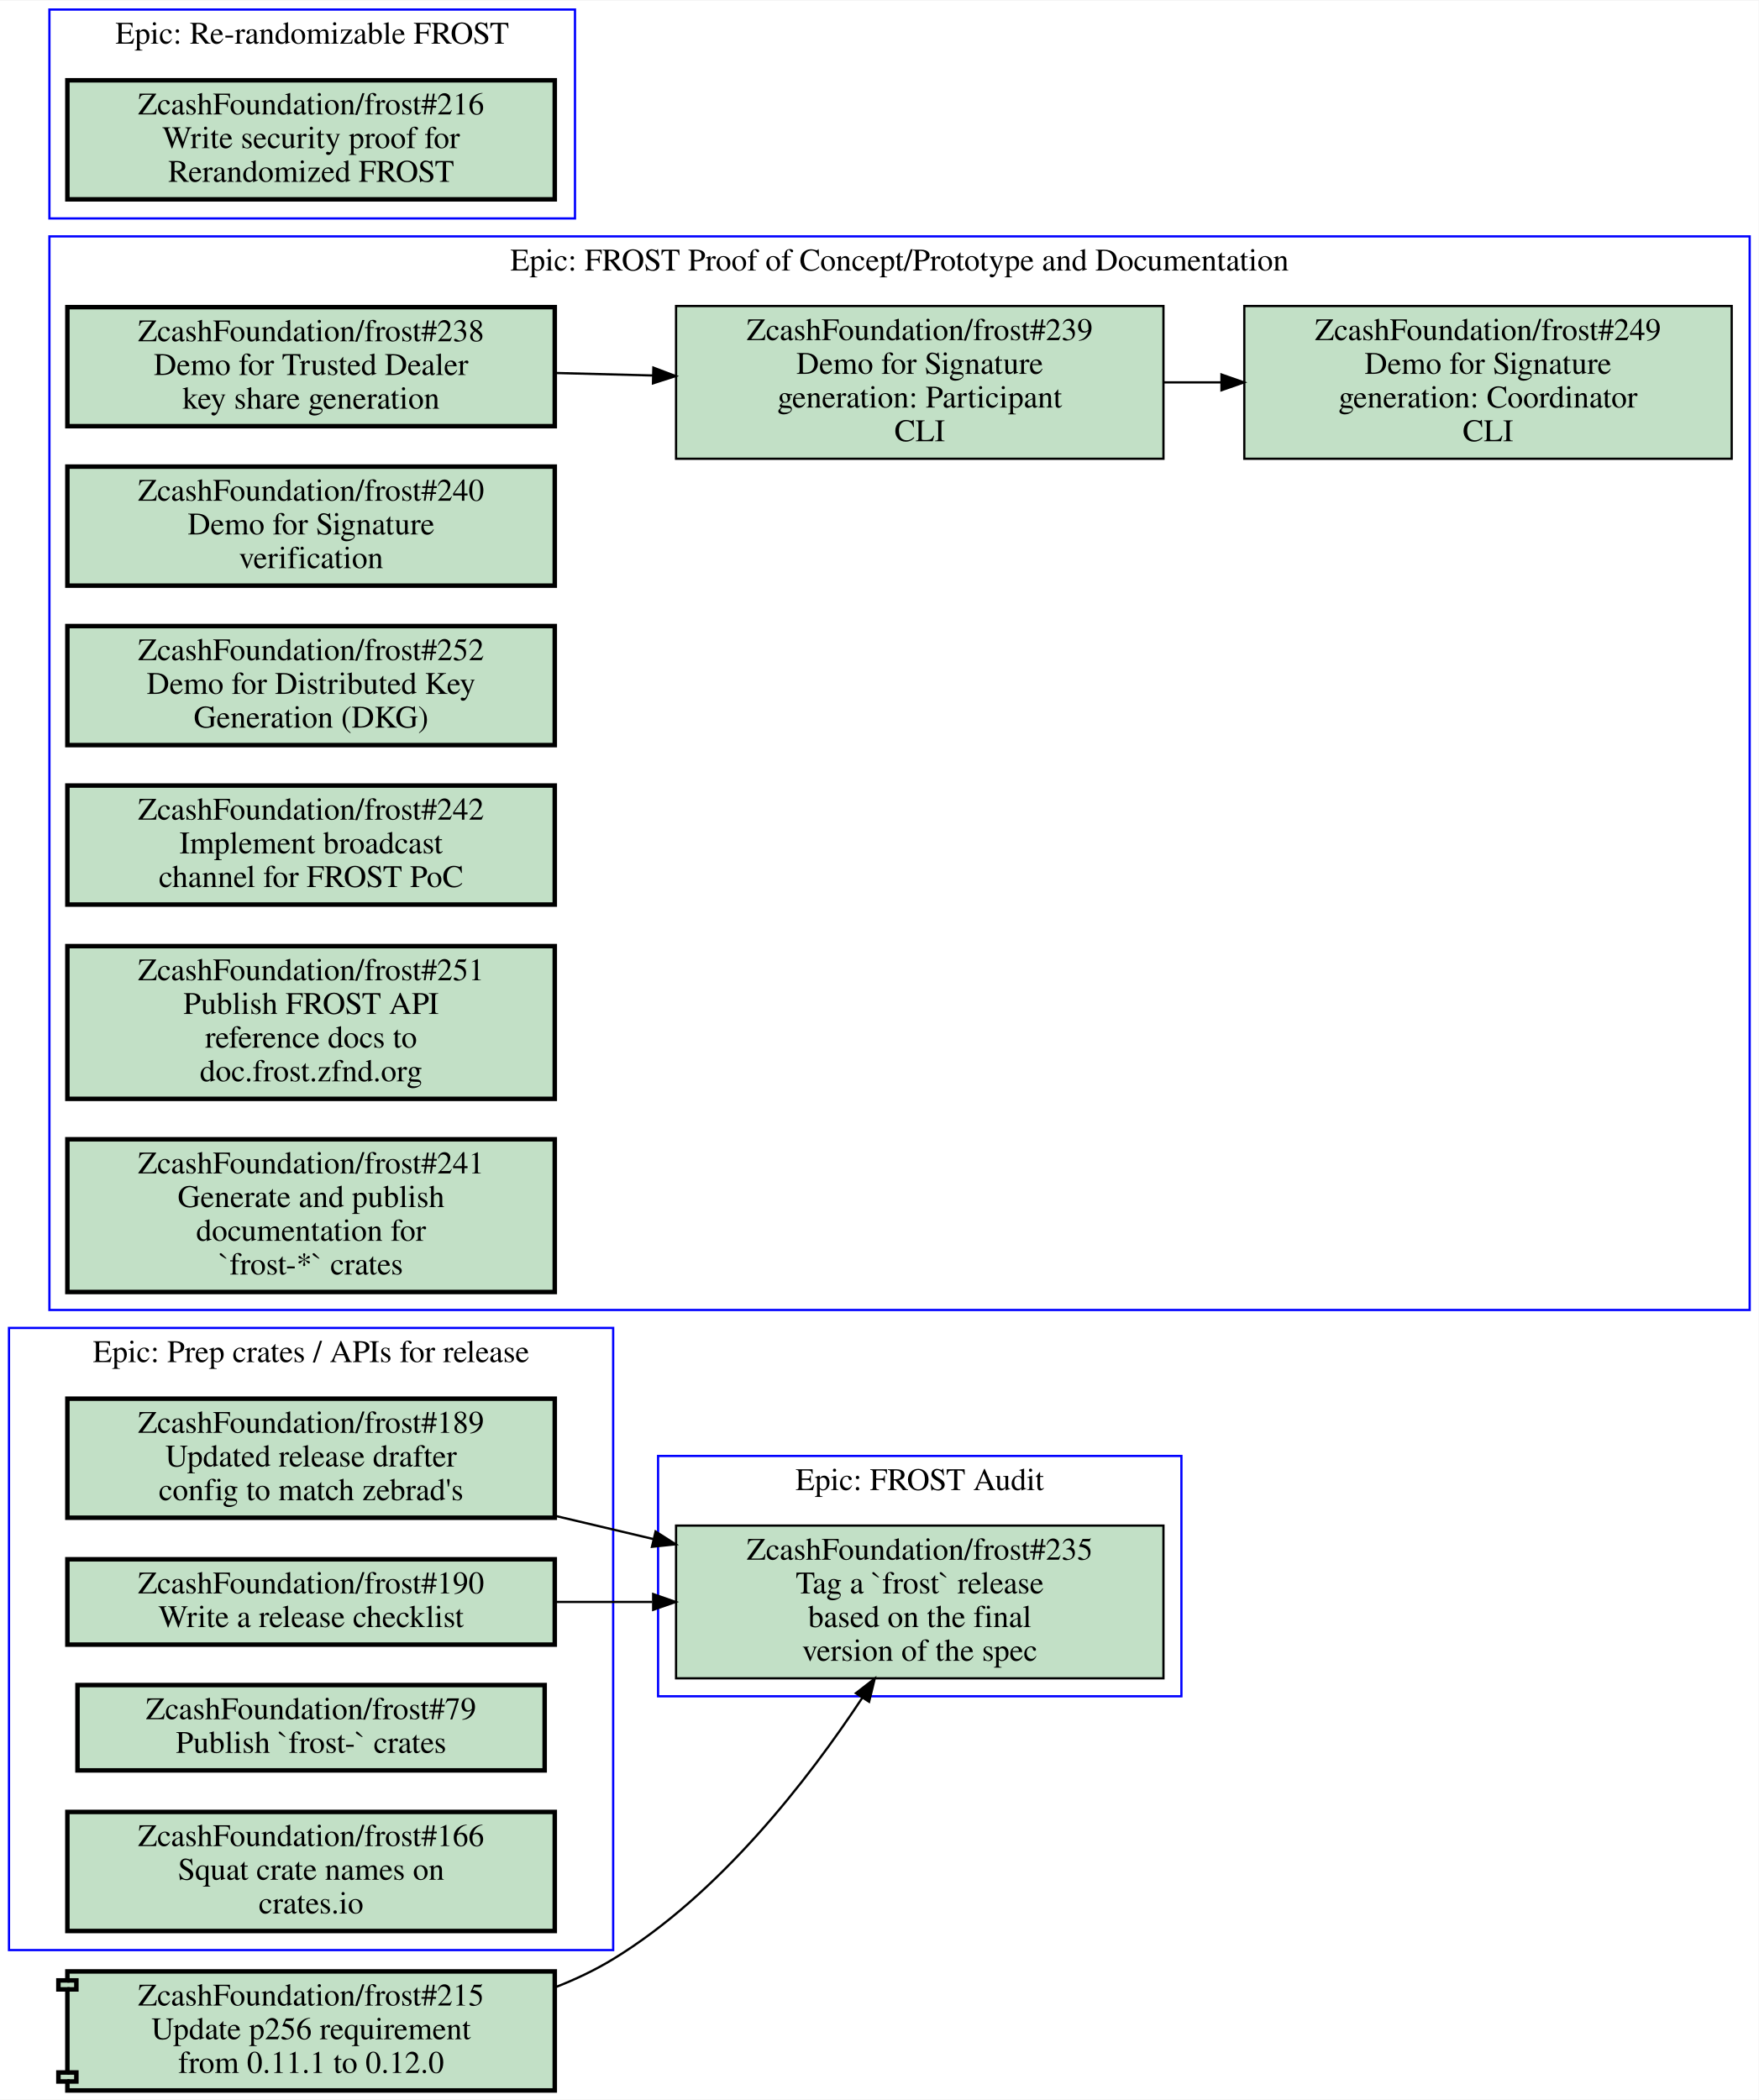
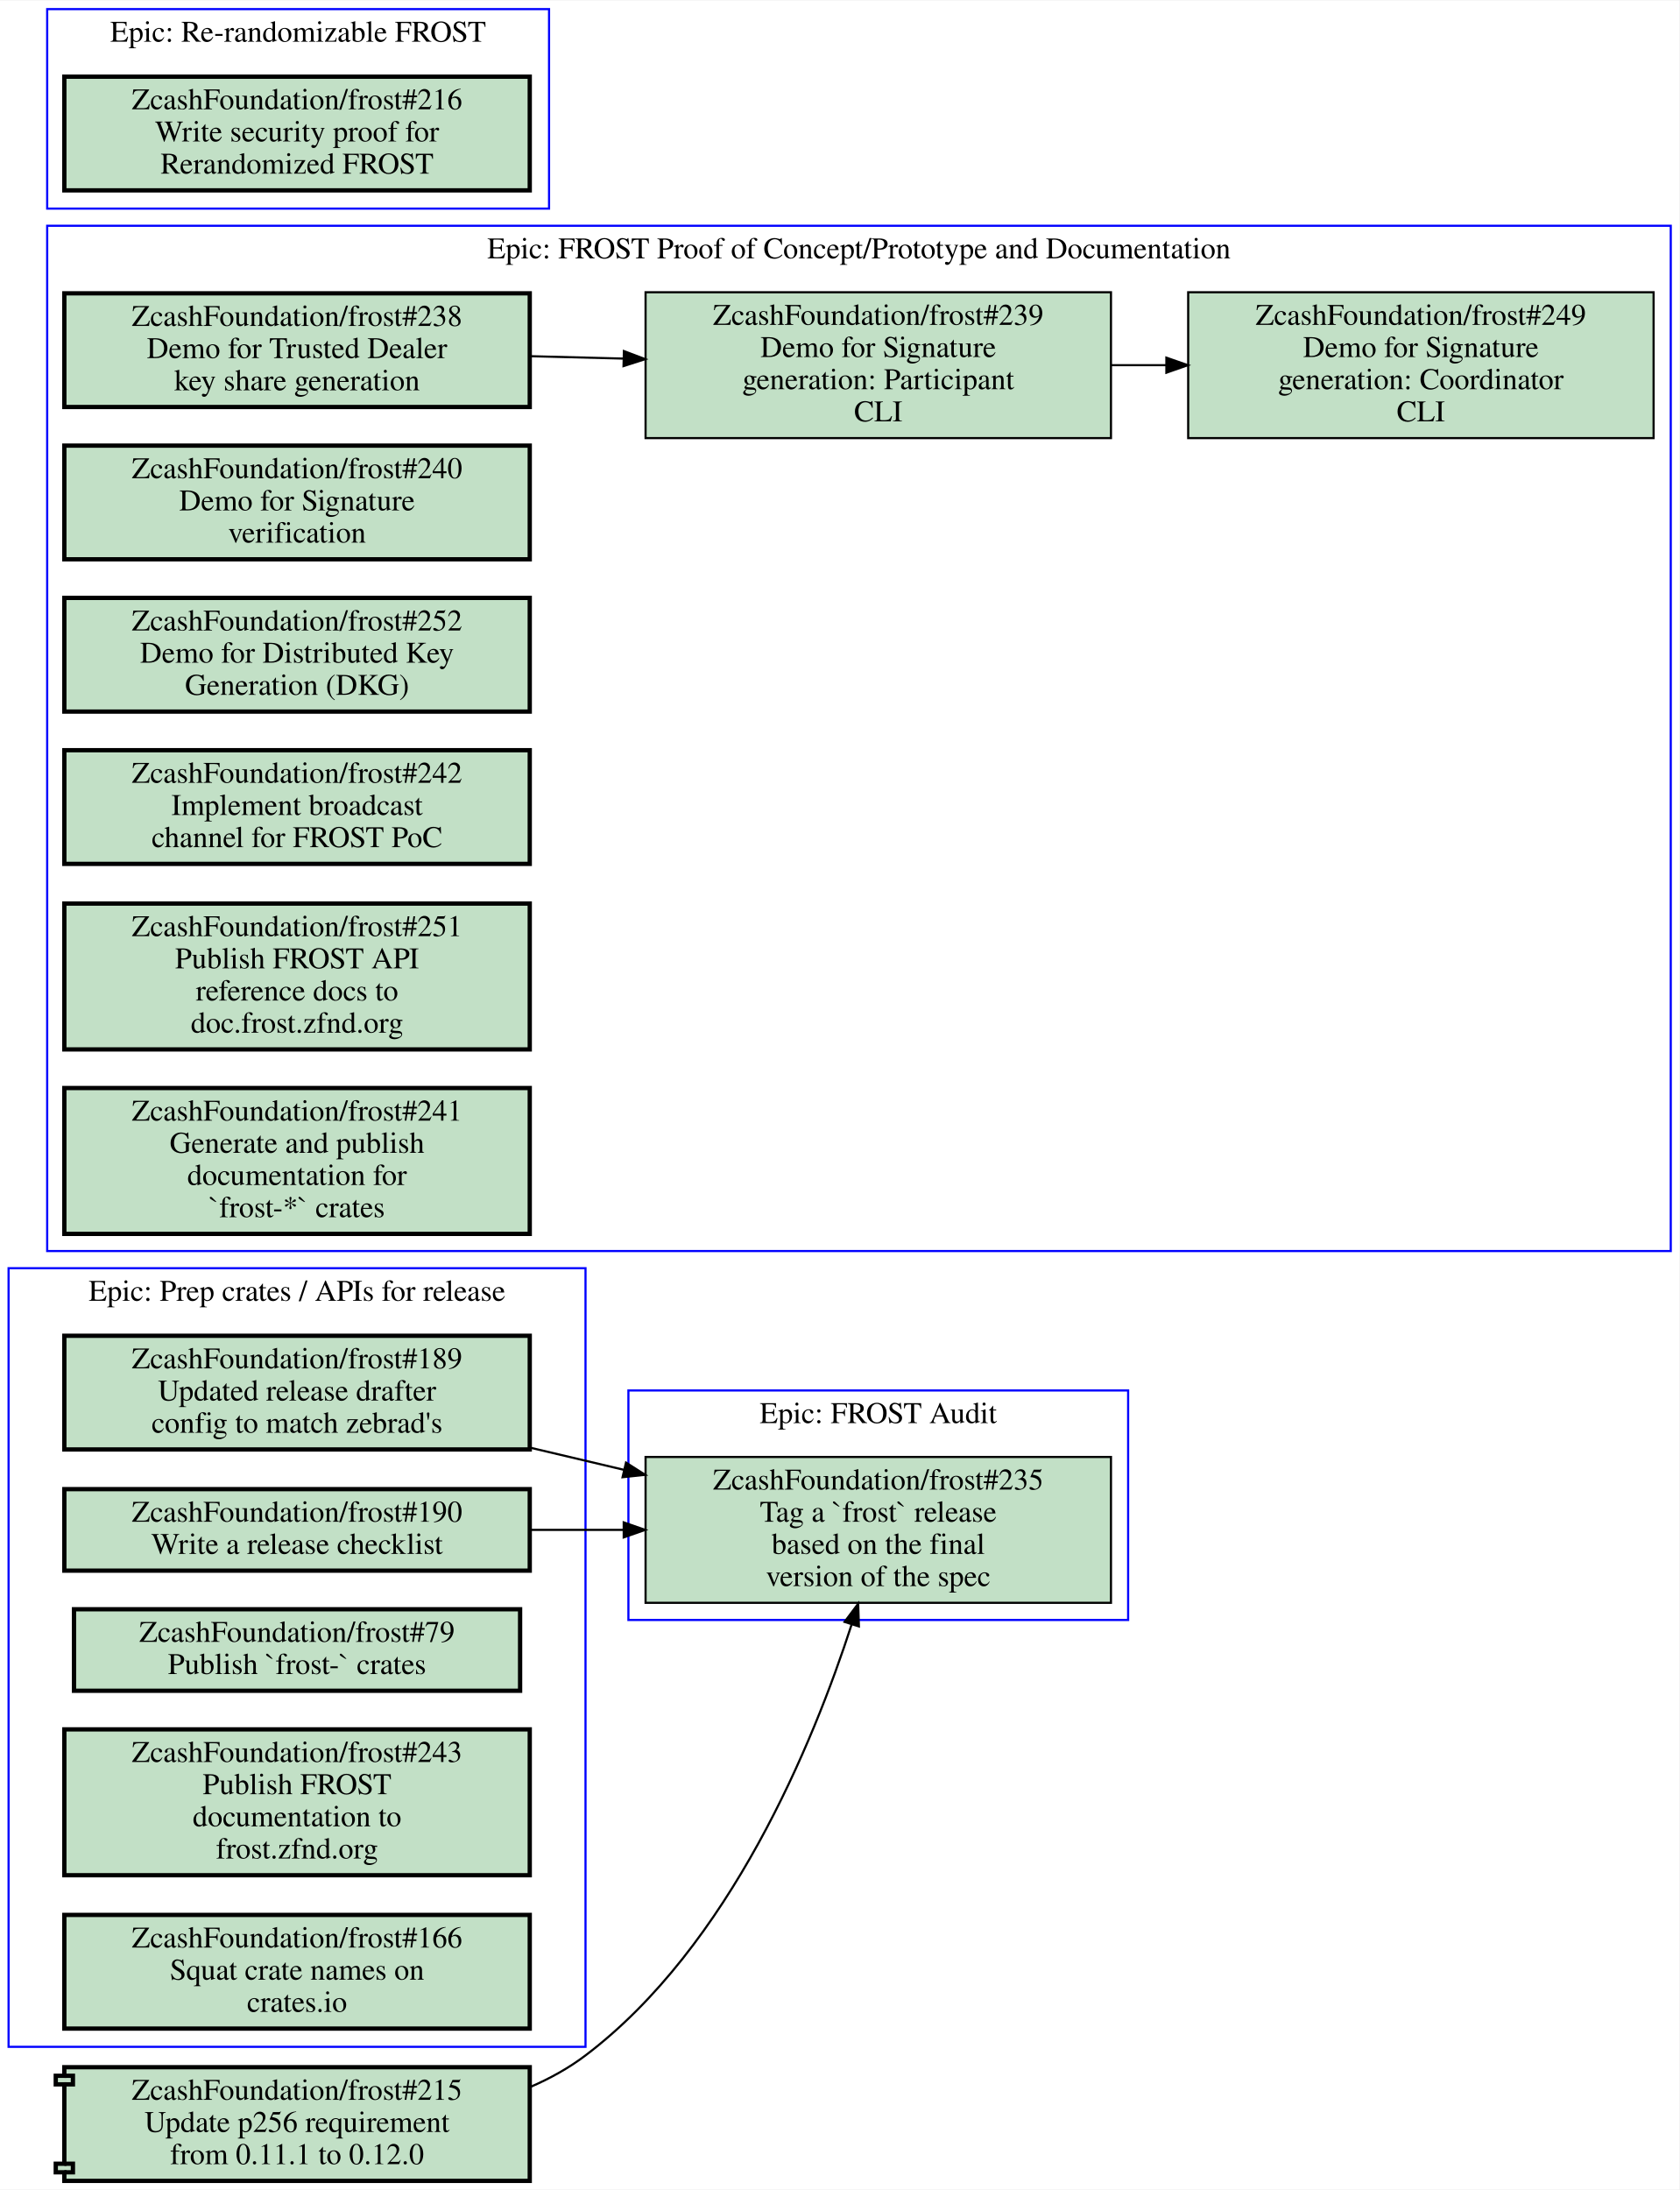
- <svg xmlns="http://www.w3.org/2000/svg" xmlns:xlink="http://www.w3.org/1999/xlink" width="783pt" height="935pt" viewBox="0.00 0.00 783.00 934.50">
-   <g id="graph0" class="graph" transform="scale(1 1) rotate(0) translate(4 930.5)">
-     <polygon fill="#ffffff" stroke="transparent" points="-4,4 -4,-930.5 779,-930.5 779,4 -4,4" />
+ <svg xmlns="http://www.w3.org/2000/svg" xmlns:xlink="http://www.w3.org/1999/xlink" width="783pt" height="1021pt" viewBox="0.00 0.00 783.00 1020.50">
+   <g id="graph0" class="graph" transform="scale(1 1) rotate(0) translate(4 1016.5)">
+     <polygon fill="#ffffff" stroke="transparent" points="-4,4 -4,-1016.5 779,-1016.5 779,4 -4,4" />
    <g id="clust1" class="cluster">
-       <polygon fill="none" stroke="#0000ff" points="289,-175.5 289,-282.5 522,-282.5 522,-175.5 289,-175.5" />
-       <text text-anchor="middle" x="405.5" y="-267.3" font-family="Times,serif" font-size="14.00" fill="#000000">Epic: FROST Audit</text>
+       <polygon fill="none" stroke="#0000ff" points="289,-261.5 289,-368.5 522,-368.5 522,-261.5 289,-261.5" />
+       <text text-anchor="middle" x="405.5" y="-353.3" font-family="Times,serif" font-size="14.00" fill="#000000">Epic: FROST Audit</text>
    </g>
    <g id="clust2" class="cluster">
-       <polygon fill="none" stroke="#0000ff" points="18,-347.5 18,-825.5 775,-825.5 775,-347.5 18,-347.5" />
-       <text text-anchor="middle" x="396.5" y="-810.3" font-family="Times,serif" font-size="14.00" fill="#000000">Epic: FROST Proof of Concept/Prototype and Documentation</text>
+       <polygon fill="none" stroke="#0000ff" points="18,-433.5 18,-911.5 775,-911.5 775,-433.5 18,-433.5" />
+       <text text-anchor="middle" x="396.5" y="-896.3" font-family="Times,serif" font-size="14.00" fill="#000000">Epic: FROST Proof of Concept/Prototype and Documentation</text>
    </g>
    <g id="clust3" class="cluster">
-       <polygon fill="none" stroke="#0000ff" points="18,-833.5 18,-926.5 252,-926.5 252,-833.5 18,-833.5" />
-       <text text-anchor="middle" x="135" y="-911.3" font-family="Times,serif" font-size="14.00" fill="#000000">Epic: Re-randomizable FROST</text>
+       <polygon fill="none" stroke="#0000ff" points="18,-919.5 18,-1012.5 252,-1012.5 252,-919.5 18,-919.5" />
+       <text text-anchor="middle" x="135" y="-997.3" font-family="Times,serif" font-size="14.00" fill="#000000">Epic: Re-randomizable FROST</text>
    </g>
    <g id="clust4" class="cluster">
-       <polygon fill="none" stroke="#0000ff" points="0,-62.5 0,-339.5 269,-339.5 269,-62.5 0,-62.5" />
-       <text text-anchor="middle" x="134.5" y="-324.3" font-family="Times,serif" font-size="14.00" fill="#000000">Epic: Prep crates / APIs for release</text>
+       <polygon fill="none" stroke="#0000ff" points="0,-62.5 0,-425.5 269,-425.5 269,-62.5 0,-62.5" />
+       <text text-anchor="middle" x="134.5" y="-410.3" font-family="Times,serif" font-size="14.00" fill="#000000">Epic: Prep crates / APIs for release</text>
    </g>
    <g id="node1" class="node open">
      <g id="a_node1">
        <a xlink:href="https://github.com/ZcashFoundation/frost/issues/235" xlink:title="ZcashFoundation/frost#235&#10;Tag a `frost` release&#10;based on the final&#10;version of the spec" target="_blank">
-           <polygon fill="#c2e0c6" stroke="#000000" points="514,-251.5 297,-251.5 297,-183.5 514,-183.5 514,-251.5" />
-           <text text-anchor="middle" x="405.5" y="-236.3" font-family="Times,serif" font-size="14.00" fill="#000000">ZcashFoundation/frost#235</text>
-           <text text-anchor="middle" x="405.5" y="-221.3" font-family="Times,serif" font-size="14.00" fill="#000000">Tag a `frost` release</text>
-           <text text-anchor="middle" x="405.5" y="-206.3" font-family="Times,serif" font-size="14.00" fill="#000000">based on the final</text>
-           <text text-anchor="middle" x="405.5" y="-191.3" font-family="Times,serif" font-size="14.00" fill="#000000">version of the spec</text>
+           <polygon fill="#c2e0c6" stroke="#000000" points="514,-337.5 297,-337.5 297,-269.5 514,-269.5 514,-337.5" />
+           <text text-anchor="middle" x="405.5" y="-322.3" font-family="Times,serif" font-size="14.00" fill="#000000">ZcashFoundation/frost#235</text>
+           <text text-anchor="middle" x="405.5" y="-307.3" font-family="Times,serif" font-size="14.00" fill="#000000">Tag a `frost` release</text>
+           <text text-anchor="middle" x="405.5" y="-292.3" font-family="Times,serif" font-size="14.00" fill="#000000">based on the final</text>
+           <text text-anchor="middle" x="405.5" y="-277.3" font-family="Times,serif" font-size="14.00" fill="#000000">version of the spec</text>
        </a>
      </g>
    </g>
    <g id="node2" class="node open">
      <g id="a_node2">
        <a xlink:href="https://github.com/ZcashFoundation/frost/issues/238" xlink:title="ZcashFoundation/frost#238&#10;Demo for Trusted Dealer&#10;key share generation" target="_blank">
-           <polygon fill="#c2e0c6" stroke="#000000" stroke-width="2" points="243,-794 26,-794 26,-741 243,-741 243,-794" />
-           <text text-anchor="middle" x="134.5" y="-778.8" font-family="Times,serif" font-size="14.00" fill="#000000">ZcashFoundation/frost#238</text>
-           <text text-anchor="middle" x="134.5" y="-763.8" font-family="Times,serif" font-size="14.00" fill="#000000">Demo for Trusted Dealer</text>
-           <text text-anchor="middle" x="134.5" y="-748.8" font-family="Times,serif" font-size="14.00" fill="#000000">key share generation</text>
+           <polygon fill="#c2e0c6" stroke="#000000" stroke-width="2" points="243,-880 26,-880 26,-827 243,-827 243,-880" />
+           <text text-anchor="middle" x="134.5" y="-864.8" font-family="Times,serif" font-size="14.00" fill="#000000">ZcashFoundation/frost#238</text>
+           <text text-anchor="middle" x="134.5" y="-849.8" font-family="Times,serif" font-size="14.00" fill="#000000">Demo for Trusted Dealer</text>
+           <text text-anchor="middle" x="134.5" y="-834.8" font-family="Times,serif" font-size="14.00" fill="#000000">key share generation</text>
        </a>
      </g>
    </g>
    <g id="node3" class="node open">
      <g id="a_node3">
        <a xlink:href="https://github.com/ZcashFoundation/frost/issues/239" xlink:title="ZcashFoundation/frost#239&#10;Demo for Signature&#10;generation: Participant&#10;CLI" target="_blank">
-           <polygon fill="#c2e0c6" stroke="#000000" points="514,-794.5 297,-794.5 297,-726.5 514,-726.5 514,-794.5" />
-           <text text-anchor="middle" x="405.5" y="-779.3" font-family="Times,serif" font-size="14.00" fill="#000000">ZcashFoundation/frost#239</text>
-           <text text-anchor="middle" x="405.5" y="-764.3" font-family="Times,serif" font-size="14.00" fill="#000000">Demo for Signature</text>
-           <text text-anchor="middle" x="405.5" y="-749.3" font-family="Times,serif" font-size="14.00" fill="#000000">generation: Participant</text>
-           <text text-anchor="middle" x="405.5" y="-734.3" font-family="Times,serif" font-size="14.00" fill="#000000">CLI</text>
+           <polygon fill="#c2e0c6" stroke="#000000" points="514,-880.5 297,-880.5 297,-812.5 514,-812.5 514,-880.5" />
+           <text text-anchor="middle" x="405.5" y="-865.3" font-family="Times,serif" font-size="14.00" fill="#000000">ZcashFoundation/frost#239</text>
+           <text text-anchor="middle" x="405.5" y="-850.3" font-family="Times,serif" font-size="14.00" fill="#000000">Demo for Signature</text>
+           <text text-anchor="middle" x="405.5" y="-835.3" font-family="Times,serif" font-size="14.00" fill="#000000">generation: Participant</text>
+           <text text-anchor="middle" x="405.5" y="-820.3" font-family="Times,serif" font-size="14.00" fill="#000000">CLI</text>
        </a>
      </g>
    </g>
    <g id="edge1" class="edge">
-       <path fill="none" stroke="#000000" d="M243.16,-764.69C257.52,-764.32 272.3,-763.94 286.81,-763.57" />
-       <polygon fill="#000000" stroke="#000000" points="286.904,-767.069 296.81,-763.31 286.722,-760.071 286.904,-767.069" />
+       <path fill="none" stroke="#000000" d="M243.16,-850.69C257.52,-850.32 272.3,-849.94 286.81,-849.57" />
+       <polygon fill="#000000" stroke="#000000" points="286.904,-853.069 296.81,-849.31 286.722,-846.071 286.904,-853.069" />
    </g>
    <g id="node4" class="node open">
      <g id="a_node4">
        <a xlink:href="https://github.com/ZcashFoundation/frost/issues/249" xlink:title="ZcashFoundation/frost#249&#10;Demo for Signature&#10;generation: Coordinator&#10;CLI" target="_blank">
-           <polygon fill="#c2e0c6" stroke="#000000" points="767,-794.5 550,-794.5 550,-726.5 767,-726.5 767,-794.5" />
-           <text text-anchor="middle" x="658.5" y="-779.3" font-family="Times,serif" font-size="14.00" fill="#000000">ZcashFoundation/frost#249</text>
-           <text text-anchor="middle" x="658.5" y="-764.3" font-family="Times,serif" font-size="14.00" fill="#000000">Demo for Signature</text>
-           <text text-anchor="middle" x="658.5" y="-749.3" font-family="Times,serif" font-size="14.00" fill="#000000">generation: Coordinator</text>
-           <text text-anchor="middle" x="658.5" y="-734.3" font-family="Times,serif" font-size="14.00" fill="#000000">CLI</text>
+           <polygon fill="#c2e0c6" stroke="#000000" points="767,-880.5 550,-880.5 550,-812.5 767,-812.5 767,-880.5" />
+           <text text-anchor="middle" x="658.5" y="-865.3" font-family="Times,serif" font-size="14.00" fill="#000000">ZcashFoundation/frost#249</text>
+           <text text-anchor="middle" x="658.5" y="-850.3" font-family="Times,serif" font-size="14.00" fill="#000000">Demo for Signature</text>
+           <text text-anchor="middle" x="658.5" y="-835.3" font-family="Times,serif" font-size="14.00" fill="#000000">generation: Coordinator</text>
+           <text text-anchor="middle" x="658.5" y="-820.3" font-family="Times,serif" font-size="14.00" fill="#000000">CLI</text>
        </a>
      </g>
    </g>
    <g id="edge2" class="edge">
-       <path fill="none" stroke="#000000" d="M514.26,-760.5C522.64,-760.5 531.13,-760.5 539.57,-760.5" />
-       <polygon fill="#000000" stroke="#000000" points="539.83,-764 549.83,-760.5 539.83,-757 539.83,-764" />
+       <path fill="none" stroke="#000000" d="M514.26,-846.5C522.64,-846.5 531.13,-846.5 539.57,-846.5" />
+       <polygon fill="#000000" stroke="#000000" points="539.83,-850 549.83,-846.5 539.83,-843 539.83,-850" />
    </g>
    <g id="node5" class="node open">
      <g id="a_node5">
        <a xlink:href="https://github.com/ZcashFoundation/frost/issues/240" xlink:title="ZcashFoundation/frost#240&#10;Demo for Signature&#10;verification" target="_blank">
-           <polygon fill="#c2e0c6" stroke="#000000" stroke-width="2" points="243,-723 26,-723 26,-670 243,-670 243,-723" />
-           <text text-anchor="middle" x="134.5" y="-707.8" font-family="Times,serif" font-size="14.00" fill="#000000">ZcashFoundation/frost#240</text>
-           <text text-anchor="middle" x="134.5" y="-692.8" font-family="Times,serif" font-size="14.00" fill="#000000">Demo for Signature</text>
-           <text text-anchor="middle" x="134.5" y="-677.8" font-family="Times,serif" font-size="14.00" fill="#000000">verification</text>
+           <polygon fill="#c2e0c6" stroke="#000000" stroke-width="2" points="243,-809 26,-809 26,-756 243,-756 243,-809" />
+           <text text-anchor="middle" x="134.5" y="-793.8" font-family="Times,serif" font-size="14.00" fill="#000000">ZcashFoundation/frost#240</text>
+           <text text-anchor="middle" x="134.5" y="-778.8" font-family="Times,serif" font-size="14.00" fill="#000000">Demo for Signature</text>
+           <text text-anchor="middle" x="134.5" y="-763.8" font-family="Times,serif" font-size="14.00" fill="#000000">verification</text>
        </a>
      </g>
    </g>
    <g id="node6" class="node open">
      <g id="a_node6">
        <a xlink:href="https://github.com/ZcashFoundation/frost/issues/252" xlink:title="ZcashFoundation/frost#252&#10;Demo for Distributed Key&#10;Generation (DKG)" target="_blank">
-           <polygon fill="#c2e0c6" stroke="#000000" stroke-width="2" points="243,-652 26,-652 26,-599 243,-599 243,-652" />
-           <text text-anchor="middle" x="134.5" y="-636.8" font-family="Times,serif" font-size="14.00" fill="#000000">ZcashFoundation/frost#252</text>
-           <text text-anchor="middle" x="134.5" y="-621.8" font-family="Times,serif" font-size="14.00" fill="#000000">Demo for Distributed Key</text>
-           <text text-anchor="middle" x="134.5" y="-606.8" font-family="Times,serif" font-size="14.00" fill="#000000">Generation (DKG)</text>
+           <polygon fill="#c2e0c6" stroke="#000000" stroke-width="2" points="243,-738 26,-738 26,-685 243,-685 243,-738" />
+           <text text-anchor="middle" x="134.5" y="-722.8" font-family="Times,serif" font-size="14.00" fill="#000000">ZcashFoundation/frost#252</text>
+           <text text-anchor="middle" x="134.5" y="-707.8" font-family="Times,serif" font-size="14.00" fill="#000000">Demo for Distributed Key</text>
+           <text text-anchor="middle" x="134.5" y="-692.8" font-family="Times,serif" font-size="14.00" fill="#000000">Generation (DKG)</text>
        </a>
      </g>
    </g>
    <g id="node7" class="node open">
      <g id="a_node7">
        <a xlink:href="https://github.com/ZcashFoundation/frost/issues/242" xlink:title="ZcashFoundation/frost#242&#10;Implement broadcast&#10;channel for FROST PoC" target="_blank">
-           <polygon fill="#c2e0c6" stroke="#000000" stroke-width="2" points="243,-581 26,-581 26,-528 243,-528 243,-581" />
-           <text text-anchor="middle" x="134.5" y="-565.8" font-family="Times,serif" font-size="14.00" fill="#000000">ZcashFoundation/frost#242</text>
-           <text text-anchor="middle" x="134.5" y="-550.8" font-family="Times,serif" font-size="14.00" fill="#000000">Implement broadcast</text>
-           <text text-anchor="middle" x="134.5" y="-535.8" font-family="Times,serif" font-size="14.00" fill="#000000">channel for FROST PoC</text>
+           <polygon fill="#c2e0c6" stroke="#000000" stroke-width="2" points="243,-667 26,-667 26,-614 243,-614 243,-667" />
+           <text text-anchor="middle" x="134.5" y="-651.8" font-family="Times,serif" font-size="14.00" fill="#000000">ZcashFoundation/frost#242</text>
+           <text text-anchor="middle" x="134.5" y="-636.8" font-family="Times,serif" font-size="14.00" fill="#000000">Implement broadcast</text>
+           <text text-anchor="middle" x="134.5" y="-621.8" font-family="Times,serif" font-size="14.00" fill="#000000">channel for FROST PoC</text>
        </a>
      </g>
    </g>
    <g id="node8" class="node open">
      <g id="a_node8">
        <a xlink:href="https://github.com/ZcashFoundation/frost/issues/251" xlink:title="ZcashFoundation/frost#251&#10;Publish FROST API&#10;reference docs to&#10;doc.frost.zfnd.org" target="_blank">
-           <polygon fill="#c2e0c6" stroke="#000000" stroke-width="2" points="243,-509.5 26,-509.5 26,-441.5 243,-441.5 243,-509.5" />
-           <text text-anchor="middle" x="134.5" y="-494.3" font-family="Times,serif" font-size="14.00" fill="#000000">ZcashFoundation/frost#251</text>
-           <text text-anchor="middle" x="134.5" y="-479.3" font-family="Times,serif" font-size="14.00" fill="#000000">Publish FROST API</text>
-           <text text-anchor="middle" x="134.5" y="-464.3" font-family="Times,serif" font-size="14.00" fill="#000000">reference docs to</text>
-           <text text-anchor="middle" x="134.5" y="-449.3" font-family="Times,serif" font-size="14.00" fill="#000000">doc.frost.zfnd.org</text>
+           <polygon fill="#c2e0c6" stroke="#000000" stroke-width="2" points="243,-595.5 26,-595.5 26,-527.5 243,-527.5 243,-595.5" />
+           <text text-anchor="middle" x="134.5" y="-580.3" font-family="Times,serif" font-size="14.00" fill="#000000">ZcashFoundation/frost#251</text>
+           <text text-anchor="middle" x="134.5" y="-565.3" font-family="Times,serif" font-size="14.00" fill="#000000">Publish FROST API</text>
+           <text text-anchor="middle" x="134.5" y="-550.3" font-family="Times,serif" font-size="14.00" fill="#000000">reference docs to</text>
+           <text text-anchor="middle" x="134.5" y="-535.3" font-family="Times,serif" font-size="14.00" fill="#000000">doc.frost.zfnd.org</text>
        </a>
      </g>
    </g>
    <g id="node9" class="node open">
      <g id="a_node9">
        <a xlink:href="https://github.com/ZcashFoundation/frost/issues/241" xlink:title="ZcashFoundation/frost#241&#10;Generate and publish&#10;documentation for&#10;`frost-*` crates" target="_blank">
-           <polygon fill="#c2e0c6" stroke="#000000" stroke-width="2" points="243,-423.5 26,-423.5 26,-355.5 243,-355.5 243,-423.5" />
-           <text text-anchor="middle" x="134.5" y="-408.3" font-family="Times,serif" font-size="14.00" fill="#000000">ZcashFoundation/frost#241</text>
-           <text text-anchor="middle" x="134.5" y="-393.3" font-family="Times,serif" font-size="14.00" fill="#000000">Generate and publish</text>
-           <text text-anchor="middle" x="134.5" y="-378.3" font-family="Times,serif" font-size="14.00" fill="#000000">documentation for</text>
-           <text text-anchor="middle" x="134.5" y="-363.3" font-family="Times,serif" font-size="14.00" fill="#000000">`frost-*` crates</text>
+           <polygon fill="#c2e0c6" stroke="#000000" stroke-width="2" points="243,-509.5 26,-509.5 26,-441.5 243,-441.5 243,-509.5" />
+           <text text-anchor="middle" x="134.5" y="-494.3" font-family="Times,serif" font-size="14.00" fill="#000000">ZcashFoundation/frost#241</text>
+           <text text-anchor="middle" x="134.5" y="-479.3" font-family="Times,serif" font-size="14.00" fill="#000000">Generate and publish</text>
+           <text text-anchor="middle" x="134.5" y="-464.3" font-family="Times,serif" font-size="14.00" fill="#000000">documentation for</text>
+           <text text-anchor="middle" x="134.5" y="-449.3" font-family="Times,serif" font-size="14.00" fill="#000000">`frost-*` crates</text>
        </a>
      </g>
    </g>
    <g id="node10" class="node open">
      <g id="a_node10">
        <a xlink:href="https://github.com/ZcashFoundation/frost/issues/216" xlink:title="ZcashFoundation/frost#216&#10;Write security proof for&#10;Rerandomized FROST" target="_blank">
-           <polygon fill="#c2e0c6" stroke="#000000" stroke-width="2" points="243,-895 26,-895 26,-842 243,-842 243,-895" />
-           <text text-anchor="middle" x="134.5" y="-879.8" font-family="Times,serif" font-size="14.00" fill="#000000">ZcashFoundation/frost#216</text>
-           <text text-anchor="middle" x="134.5" y="-864.8" font-family="Times,serif" font-size="14.00" fill="#000000">Write security proof for</text>
-           <text text-anchor="middle" x="134.5" y="-849.8" font-family="Times,serif" font-size="14.00" fill="#000000">Rerandomized FROST</text>
+           <polygon fill="#c2e0c6" stroke="#000000" stroke-width="2" points="243,-981 26,-981 26,-928 243,-928 243,-981" />
+           <text text-anchor="middle" x="134.5" y="-965.8" font-family="Times,serif" font-size="14.00" fill="#000000">ZcashFoundation/frost#216</text>
+           <text text-anchor="middle" x="134.5" y="-950.8" font-family="Times,serif" font-size="14.00" fill="#000000">Write security proof for</text>
+           <text text-anchor="middle" x="134.5" y="-935.8" font-family="Times,serif" font-size="14.00" fill="#000000">Rerandomized FROST</text>
        </a>
      </g>
    </g>
    <g id="node11" class="node open">
      <g id="a_node11">
        <a xlink:href="https://github.com/ZcashFoundation/frost/issues/189" xlink:title="ZcashFoundation/frost#189&#10;Updated release drafter&#10;config to match zebrad's" target="_blank">
-           <polygon fill="#c2e0c6" stroke="#000000" stroke-width="2" points="243,-308 26,-308 26,-255 243,-255 243,-308" />
-           <text text-anchor="middle" x="134.5" y="-292.8" font-family="Times,serif" font-size="14.00" fill="#000000">ZcashFoundation/frost#189</text>
-           <text text-anchor="middle" x="134.5" y="-277.8" font-family="Times,serif" font-size="14.00" fill="#000000">Updated release drafter</text>
-           <text text-anchor="middle" x="134.5" y="-262.8" font-family="Times,serif" font-size="14.00" fill="#000000">config to match zebrad's</text>
+           <polygon fill="#c2e0c6" stroke="#000000" stroke-width="2" points="243,-394 26,-394 26,-341 243,-341 243,-394" />
+           <text text-anchor="middle" x="134.5" y="-378.8" font-family="Times,serif" font-size="14.00" fill="#000000">ZcashFoundation/frost#189</text>
+           <text text-anchor="middle" x="134.5" y="-363.8" font-family="Times,serif" font-size="14.00" fill="#000000">Updated release drafter</text>
+           <text text-anchor="middle" x="134.5" y="-348.8" font-family="Times,serif" font-size="14.00" fill="#000000">config to match zebrad's</text>
        </a>
      </g>
    </g>
    <g id="edge3" class="edge">
-       <path fill="none" stroke="#000000" d="M243.16,-255.84C257.52,-252.45 272.3,-248.96 286.81,-245.53" />
-       <polygon fill="#000000" stroke="#000000" points="287.881,-248.873 296.81,-243.17 286.273,-242.061 287.881,-248.873" />
+       <path fill="none" stroke="#000000" d="M243.16,-341.84C257.52,-338.45 272.3,-334.96 286.81,-331.53" />
+       <polygon fill="#000000" stroke="#000000" points="287.881,-334.873 296.81,-329.17 286.273,-328.061 287.881,-334.873" />
    </g>
    <g id="node12" class="node open">
      <g id="a_node12">
        <a xlink:href="https://github.com/ZcashFoundation/frost/issues/190" xlink:title="ZcashFoundation/frost#190&#10;Write a release checklist" target="_blank">
-           <polygon fill="#c2e0c6" stroke="#000000" stroke-width="2" points="243,-236.5 26,-236.5 26,-198.5 243,-198.5 243,-236.5" />
-           <text text-anchor="middle" x="134.5" y="-221.3" font-family="Times,serif" font-size="14.00" fill="#000000">ZcashFoundation/frost#190</text>
-           <text text-anchor="middle" x="134.5" y="-206.3" font-family="Times,serif" font-size="14.00" fill="#000000">Write a release checklist</text>
+           <polygon fill="#c2e0c6" stroke="#000000" stroke-width="2" points="243,-322.5 26,-322.5 26,-284.5 243,-284.5 243,-322.5" />
+           <text text-anchor="middle" x="134.5" y="-307.3" font-family="Times,serif" font-size="14.00" fill="#000000">ZcashFoundation/frost#190</text>
+           <text text-anchor="middle" x="134.5" y="-292.3" font-family="Times,serif" font-size="14.00" fill="#000000">Write a release checklist</text>
        </a>
      </g>
    </g>
    <g id="edge4" class="edge">
-       <path fill="none" stroke="#000000" d="M243.16,-217.5C257.38,-217.5 272.01,-217.5 286.39,-217.5" />
-       <polygon fill="#000000" stroke="#000000" points="286.81,-221 296.81,-217.5 286.81,-214 286.81,-221" />
+       <path fill="none" stroke="#000000" d="M243.16,-303.5C257.38,-303.5 272.01,-303.5 286.39,-303.5" />
+       <polygon fill="#000000" stroke="#000000" points="286.81,-307 296.81,-303.5 286.81,-300 286.81,-307" />
    </g>
    <g id="node13" class="node open">
      <g id="a_node13">
        <a xlink:href="https://github.com/ZcashFoundation/frost/issues/79" xlink:title="ZcashFoundation/frost#79&#10;Publish `frost-` crates" target="_blank">
-           <polygon fill="#c2e0c6" stroke="#000000" stroke-width="2" points="238.5,-180.5 30.5,-180.5 30.5,-142.5 238.5,-142.5 238.5,-180.5" />
-           <text text-anchor="middle" x="134.5" y="-165.3" font-family="Times,serif" font-size="14.00" fill="#000000">ZcashFoundation/frost#79</text>
-           <text text-anchor="middle" x="134.5" y="-150.3" font-family="Times,serif" font-size="14.00" fill="#000000">Publish `frost-` crates</text>
+           <polygon fill="#c2e0c6" stroke="#000000" stroke-width="2" points="238.5,-266.5 30.5,-266.5 30.5,-228.5 238.5,-228.5 238.5,-266.5" />
+           <text text-anchor="middle" x="134.5" y="-251.3" font-family="Times,serif" font-size="14.00" fill="#000000">ZcashFoundation/frost#79</text>
+           <text text-anchor="middle" x="134.5" y="-236.3" font-family="Times,serif" font-size="14.00" fill="#000000">Publish `frost-` crates</text>
        </a>
      </g>
    </g>
    <g id="node14" class="node open">
      <g id="a_node14">
+         <a xlink:href="https://github.com/ZcashFoundation/frost/issues/243" xlink:title="ZcashFoundation/frost#243&#10;Publish FROST&#10;documentation to&#10;frost.zfnd.org" target="_blank">
+           <polygon fill="#c2e0c6" stroke="#000000" stroke-width="2" points="243,-210.5 26,-210.5 26,-142.5 243,-142.5 243,-210.5" />
+           <text text-anchor="middle" x="134.5" y="-195.3" font-family="Times,serif" font-size="14.00" fill="#000000">ZcashFoundation/frost#243</text>
+           <text text-anchor="middle" x="134.5" y="-180.3" font-family="Times,serif" font-size="14.00" fill="#000000">Publish FROST</text>
+           <text text-anchor="middle" x="134.5" y="-165.3" font-family="Times,serif" font-size="14.00" fill="#000000">documentation to</text>
+           <text text-anchor="middle" x="134.5" y="-150.3" font-family="Times,serif" font-size="14.00" fill="#000000">frost.zfnd.org</text>
+         </a>
+       </g>
+     </g>
+     <g id="node15" class="node open">
+       <g id="a_node15">
        <a xlink:href="https://github.com/ZcashFoundation/frost/issues/166" xlink:title="ZcashFoundation/frost#166&#10;Squat crate names on&#10;crates.io" target="_blank">
          <polygon fill="#c2e0c6" stroke="#000000" stroke-width="2" points="243,-124 26,-124 26,-71 243,-71 243,-124" />
          <text text-anchor="middle" x="134.5" y="-108.8" font-family="Times,serif" font-size="14.00" fill="#000000">ZcashFoundation/frost#166</text>
          <text text-anchor="middle" x="134.5" y="-93.8" font-family="Times,serif" font-size="14.00" fill="#000000">Squat crate names on</text>
          <text text-anchor="middle" x="134.5" y="-78.8" font-family="Times,serif" font-size="14.00" fill="#000000">crates.io</text>
        </a>
      </g>
    </g>
-     <g id="node15" class="node open">
-       <g id="a_node15">
+     <g id="node16" class="node open">
+       <g id="a_node16">
        <a xlink:href="https://github.com/ZcashFoundation/frost/pull/215" xlink:title="ZcashFoundation/frost#215&#10;Update p256 requirement&#10;from 0.11.1 to 0.12.0" target="_blank">
          <polygon fill="#c2e0c6" stroke="#000000" stroke-width="2" points="243,-53 26,-53 26,-49 22,-49 22,-45 26,-45 26,-8 22,-8 22,-4 26,-4 26,0 243,0 243,-53" />
          <polyline fill="none" stroke="#000000" stroke-width="2" points="26,-49 30,-49 30,-45 26,-45 " />
          <polyline fill="none" stroke="#000000" stroke-width="2" points="26,-8 30,-8 30,-4 26,-4 " />
          <text text-anchor="middle" x="134.5" y="-37.8" font-family="Times,serif" font-size="14.00" fill="#000000">ZcashFoundation/frost#215</text>
          <text text-anchor="middle" x="134.5" y="-22.8" font-family="Times,serif" font-size="14.00" fill="#000000">Update p256 requirement</text>
          <text text-anchor="middle" x="134.5" y="-7.8" font-family="Times,serif" font-size="14.00" fill="#000000">from 0.11.1 to 0.12.0</text>
        </a>
      </g>
    </g>
    <g id="edge5" class="edge">
-       <path fill="none" stroke="#000000" d="M243.01,-45.86C252.11,-49.391 260.9,-53.565 269,-58.5 316.45,-87.428 355.87,-138.44 379.96,-174.89" />
-       <polygon fill="#000000" stroke="#000000" points="377.074,-176.872 385.45,-183.36 382.948,-173.065 377.074,-176.872" />
+       <path fill="none" stroke="#000000" d="M243.15,-43.731C252.37,-47.702 261.15,-52.56 269,-58.5 336.38,-109.52 375.14,-203.99 393.12,-259.53" />
+       <polygon fill="#000000" stroke="#000000" points="389.788,-260.603 396.13,-269.09 396.465,-258.5 389.788,-260.603" />
    </g>
  </g>
</svg>
